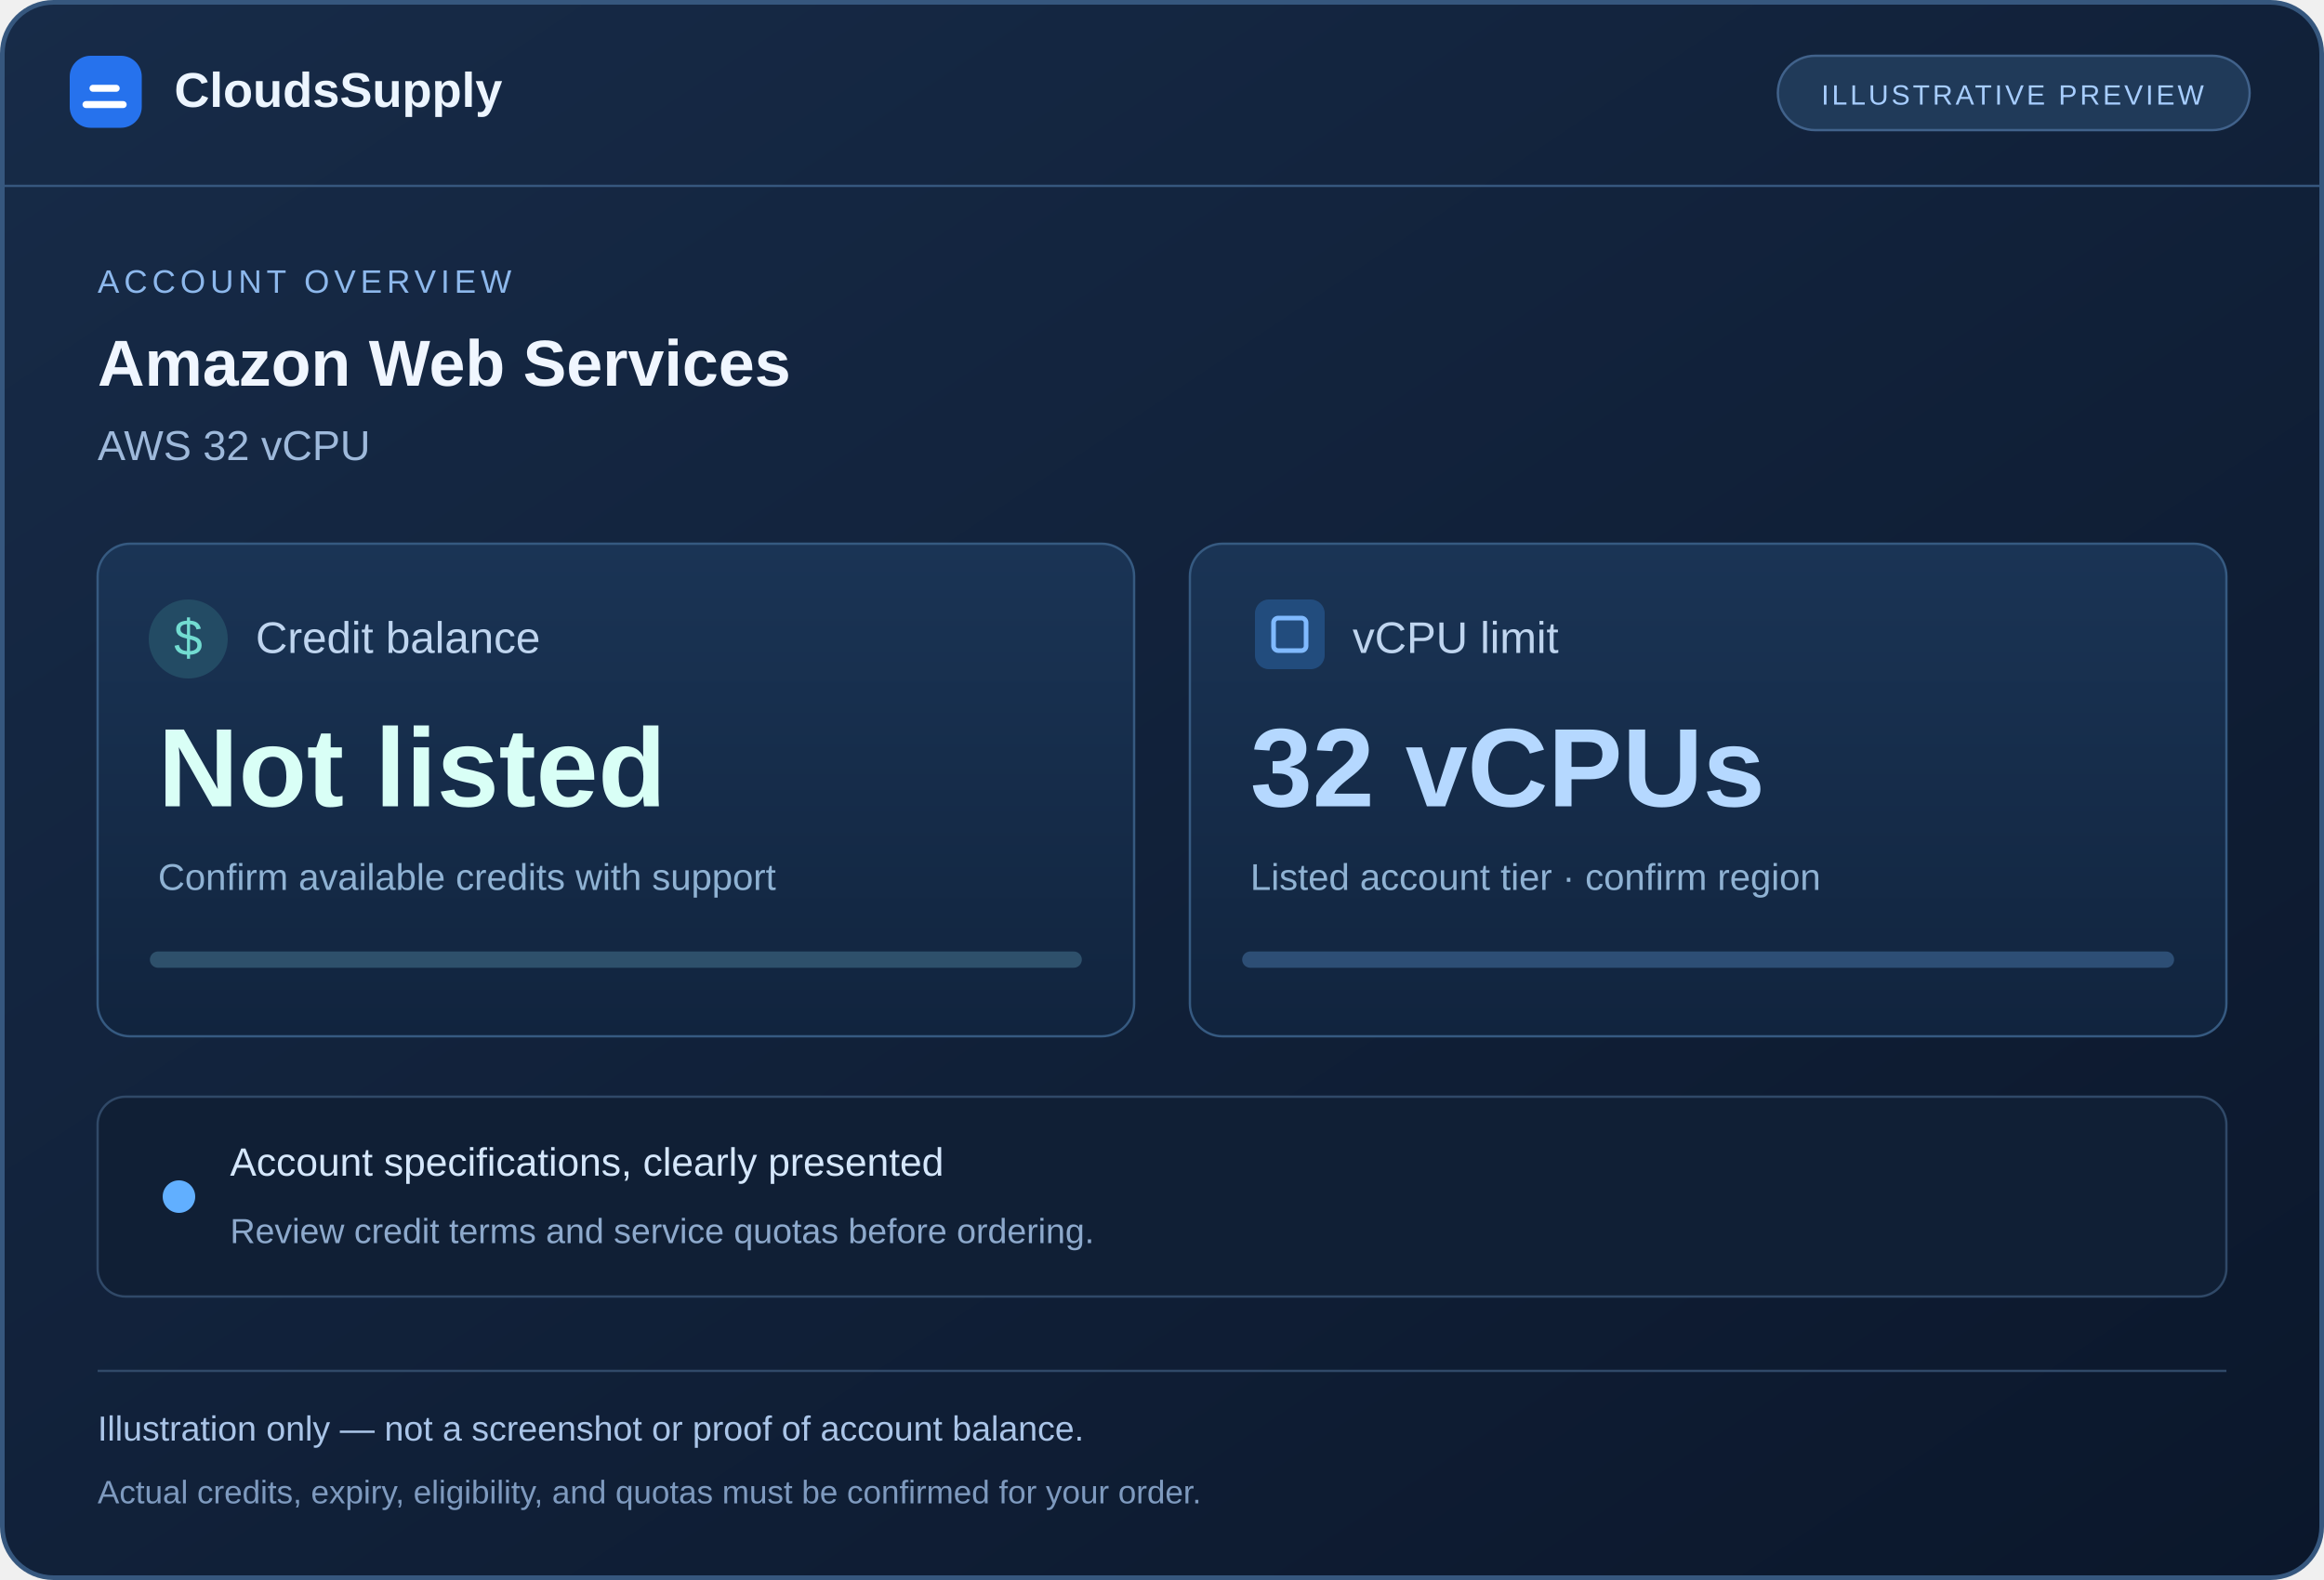
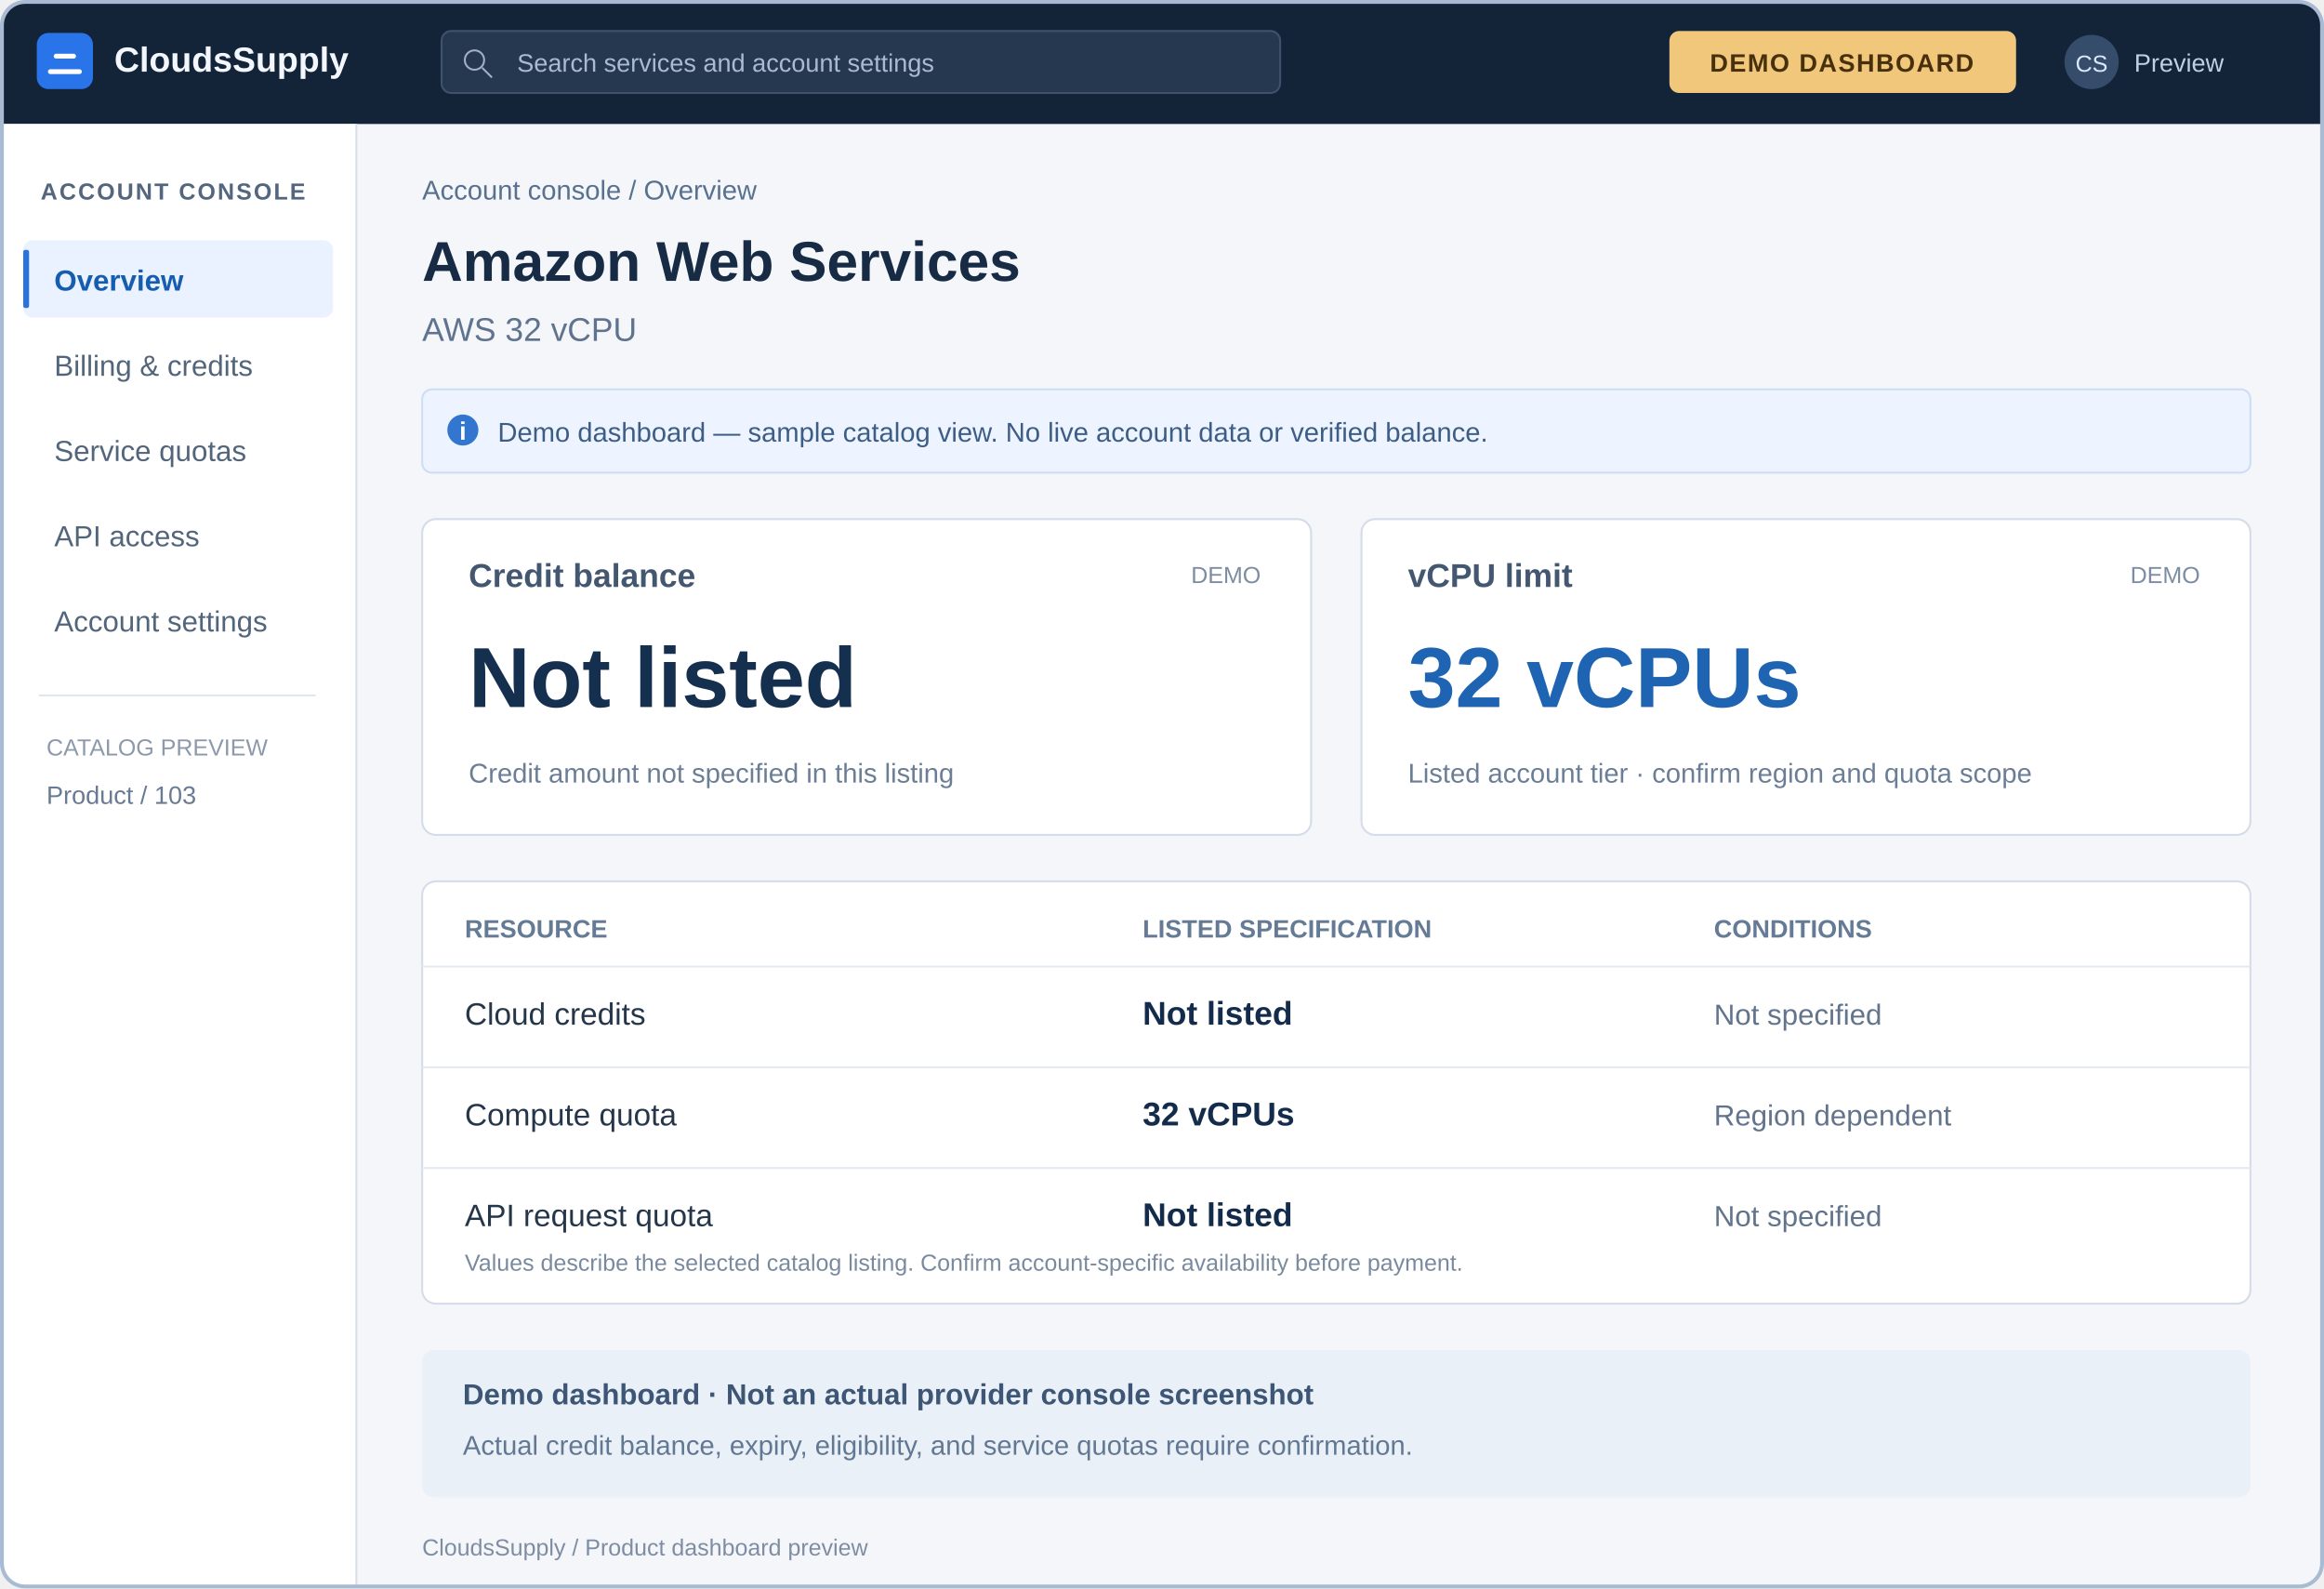
- <svg xmlns="http://www.w3.org/2000/svg" width="1000" height="680" viewBox="0 0 1000 680" role="img" aria-labelledby="title description">
+ <svg xmlns="http://www.w3.org/2000/svg" width="1200" height="820" viewBox="0 0 1200 820" role="img" aria-labelledby="title description">
  <defs>
-     <linearGradient id="bg" x2="1" y2="1">
-       <stop stop-color="#172b48" />
-       <stop offset="1" stop-color="#0b172b" />
-     </linearGradient>
-     <linearGradient id="card" x2="0" y2="1">
-       <stop stop-color="#1a3455" />
-       <stop offset="1" stop-color="#11243e" />
-     </linearGradient>
+     <clipPath id="frame">
+       <rect x="1" y="1" width="1198" height="818" rx="12" />
+     </clipPath>
  </defs>
-   <rect x="1" y="1" width="998" height="678" rx="22" fill="url(#bg)" stroke="#36577e" stroke-width="2" />
-   <path d="M1 80H999" stroke="#36577e" />
-   <rect x="30" y="24" width="31" height="31" rx="9" fill="#2672ed" />
-   <path d="M37 45h16m-13-7h10" stroke="#fff" stroke-width="3" stroke-linecap="round" />
-   <g font-family="Arial,Helvetica,sans-serif">
-     <text x="75" y="46" fill="#ecf5ff" font-size="21" font-weight="700">CloudsSupply</text>
-     <rect x="765" y="24" width="203" height="32" rx="16" fill="#203a59" stroke="#41628b" />
-     <text x="866" y="45" fill="#a7cdff" text-anchor="middle" font-size="12" letter-spacing="1.2">ILLUSTRATIVE PREVIEW</text>
-     <text x="42" y="126" fill="#8db8ec" font-size="14" letter-spacing="2">ACCOUNT OVERVIEW</text>
-     <text x="42" y="166" fill="#f0f6ff" font-size="28" font-weight="700">Amazon Web Services</text>
-     <text x="42" y="198" fill="#9eb9db" font-size="18">AWS 32 vCPU</text>
-     <rect x="42" y="234" width="446" height="212" rx="14" fill="url(#card)" stroke="#365a81" />
-     <rect x="512" y="234" width="446" height="212" rx="14" fill="url(#card)" stroke="#365a81" />
-     <circle cx="81" cy="275" r="17" fill="#234b64" />
-     <text x="81" y="282" text-anchor="middle" fill="#72dcd1" font-size="22">$</text>
-     <text x="110" y="281" fill="#bfd5ef" font-size="19">Credit balance</text>
-     <text x="68" y="347" fill="#d9fff6" font-size="48" font-weight="700">Not listed</text>
-     <text x="68" y="383" fill="#8fb2d3" font-size="16">Confirm available credits with support</text>
-     <path d="M68 413H462" stroke="#2e506b" stroke-width="7" stroke-linecap="round" />
-     <rect x="540" y="258" width="30" height="30" rx="6" fill="#224c7d" />
-     <rect x="548" y="266" width="14" height="14" rx="2" fill="none" stroke="#80baff" stroke-width="2" />
-     <text x="582" y="281" fill="#bfd5ef" font-size="19">vCPU limit</text>
-     <text x="538" y="347" fill="#b5d8ff" font-size="48" font-weight="700">32 vCPUs</text>
-     <text x="538" y="383" fill="#8fb2d3" font-size="16">Listed account tier · confirm region</text>
-     <path d="M538 413H932" stroke="#2d4e75" stroke-width="7" stroke-linecap="round" />
-     <rect x="42" y="472" width="916" height="86" rx="12" fill="#101f35" stroke="#304968" />
-     <circle cx="77" cy="515" r="7" fill="#61afff" />
-     <text x="99" y="506" fill="#d5e7fc" font-size="17">Account specifications, clearly presented</text>
-     <text x="99" y="535" fill="#8da9cc" font-size="15">Review credit terms and service quotas before ordering.</text>
-     <path d="M42 590H958" stroke="#304968" />
-     <text x="42" y="620" fill="#aac5e8" font-size="15">Illustration only — not a screenshot or proof of account balance.</text>
-     <text x="42" y="647" fill="#7e9abf" font-size="14">Actual credits, expiry, eligibility, and quotas must be confirmed for your order.</text>
+   <g clip-path="url(#frame)" font-family="Arial,Helvetica,sans-serif">
+     <path d="M0 0H1200V820H0Z" fill="#f4f6fa" />
+     <path d="M0 0H1200V64H0Z" fill="#132338" />
+     <rect x="19" y="17" width="29" height="29" rx="6" fill="#2874e8" />
+     <path d="M26 37h15m-12-8h9" stroke="#fff" stroke-width="2.5" stroke-linecap="round" />
+     <text x="59" y="37" fill="#f3f7fd" font-size="18" font-weight="700">CloudsSupply</text>
+     <rect x="228" y="16" width="433" height="32" rx="5" fill="#253850" stroke="#40526b" />
+     <circle cx="245" cy="31" r="5" stroke="#a0b0c5" fill="none" />
+     <path d="m249 35 5 5" stroke="#a0b0c5" />
+     <text x="267" y="37" fill="#aabbd1" font-size="13">Search services and account settings</text>
+     <rect x="862" y="16" width="179" height="32" rx="5" fill="#f0c77b" />
+     <text x="951" y="37" text-anchor="middle" fill="#47300b" font-size="13" font-weight="700" letter-spacing=".7">DEMO DASHBOARD</text>
+     <circle cx="1080" cy="32" r="14" fill="#354d6b" />
+     <text x="1080" y="37" text-anchor="middle" fill="#d9e8fa" font-size="12">CS</text>
+     <text x="1102" y="37" fill="#c0d0e3" font-size="13">Preview</text>
+     <path d="M0 64H184V820H0Z" fill="#fff" />
+     <path d="M184 64V820" stroke="#d6dfe9" />
+     <text x="21" y="103" fill="#53667e" font-size="12" font-weight="700" letter-spacing="1">ACCOUNT CONSOLE</text>
+     <rect x="12" y="124" width="160" height="40" rx="5" fill="#eaf2ff" />
+     <rect x="12" y="129" width="3" height="30" rx="1" fill="#2973df" />
+     <text x="28" y="150" fill="#175daf" font-size="15" font-weight="700">Overview</text>
+     <text x="28" y="194" fill="#52657b" font-size="15">Billing &amp; credits</text>
+     <text x="28" y="238" fill="#52657b" font-size="15">Service quotas</text>
+     <text x="28" y="282" fill="#52657b" font-size="15">API access</text>
+     <text x="28" y="326" fill="#52657b" font-size="15">Account settings</text>
+     <path d="M20 359H163" stroke="#e0e6ee" />
+     <text x="24" y="390" fill="#8b99ab" font-size="12">CATALOG PREVIEW</text>
+     <text x="24" y="415" fill="#687b93" font-size="13">Product / 103</text>
+     <text x="218" y="103" fill="#58718f" font-size="14">Account console / Overview</text>
+     <text x="218" y="145" fill="#172b45" font-size="29" font-weight="700">Amazon Web Services</text>
+     <text x="218" y="176" fill="#60738e" font-size="17">AWS 32 vCPU</text>
+     <rect x="218" y="201" width="944" height="43" rx="5" fill="#eef4ff" stroke="#cdddf5" />
+     <circle cx="239" cy="222" r="8" fill="#3276cf" />
+     <text x="239" y="227" text-anchor="middle" fill="white" font-size="13" font-weight="700">i</text>
+     <text x="257" y="228" fill="#3c5d86" font-size="14">Demo dashboard — sample catalog view. No live account data or verified balance.</text>
+     <rect x="218" y="268" width="459" height="163" rx="7" fill="#fff" stroke="#d3dce8" />
+     <rect x="703" y="268" width="459" height="163" rx="7" fill="#fff" stroke="#d3dce8" />
+     <text x="242" y="303" fill="#435771" font-size="17" font-weight="600">Credit balance</text>
+     <text x="651" y="301" fill="#7c8da3" text-anchor="end" font-size="12">DEMO</text>
+     <text x="242" y="365" fill="#152f4f" font-size="44" font-weight="700">Not listed</text>
+     <text x="242" y="404" fill="#6b7e96" font-size="14">Credit amount not specified in this listing</text>
+     <text x="727" y="303" fill="#435771" font-size="17" font-weight="600">vCPU limit</text>
+     <text x="1136" y="301" fill="#7c8da3" text-anchor="end" font-size="12">DEMO</text>
+     <text x="727" y="365" fill="#1e64b2" font-size="44" font-weight="700">32 vCPUs</text>
+     <text x="727" y="404" fill="#6b7e96" font-size="14">Listed account tier · confirm region and quota scope</text>
+     <rect x="218" y="455" width="944" height="218" rx="7" fill="#fff" stroke="#d3dce8" />
+     <text x="240" y="484" fill="#657b95" font-size="13" font-weight="700">RESOURCE</text>
+     <text x="590" y="484" fill="#657b95" font-size="13" font-weight="700">LISTED SPECIFICATION</text>
+     <text x="885" y="484" fill="#657b95" font-size="13" font-weight="700">CONDITIONS</text>
+     <path d="M218 499H1162" stroke="#e4e9f0" />
+     <text x="240" y="529" fill="#26364a" font-size="16">Cloud credits</text>
+     <text x="590" y="529" fill="#142c4b" font-size="17" font-weight="600">Not listed</text>
+     <text x="885" y="529" fill="#62748b" font-size="15">Not specified</text>
+     <path d="M218 551H1162" stroke="#e4e9f0" />
+     <text x="240" y="581" fill="#26364a" font-size="16">Compute quota</text>
+     <text x="590" y="581" fill="#142c4b" font-size="17" font-weight="600">32 vCPUs</text>
+     <text x="885" y="581" fill="#62748b" font-size="15">Region dependent</text>
+     <path d="M218 603H1162" stroke="#e4e9f0" />
+     <text x="240" y="633" fill="#26364a" font-size="16">API request quota</text>
+     <text x="590" y="633" fill="#142c4b" font-size="17" font-weight="600">Not listed</text>
+     <text x="885" y="633" fill="#62748b" font-size="15">Not specified</text>
+     <text x="240" y="656" fill="#7a8a9e" font-size="12">Values describe the selected catalog listing. Confirm account-specific availability before payment.</text>
+     <rect x="218" y="697" width="944" height="76" rx="6" fill="#eaf0f7" />
+     <text x="239" y="725" fill="#3d5675" font-size="15" font-weight="700">Demo dashboard · Not an actual provider console screenshot</text>
+     <text x="239" y="751" fill="#617792" font-size="14">Actual credit balance, expiry, eligibility, and service quotas require confirmation.</text>
+     <text x="218" y="803" fill="#7e8da2" font-size="12">CloudsSupply / Product dashboard preview</text>
  </g>
+   <rect x="1" y="1" width="1198" height="818" rx="12" fill="none" stroke="#a8bbd2" stroke-width="2" />
</svg>
